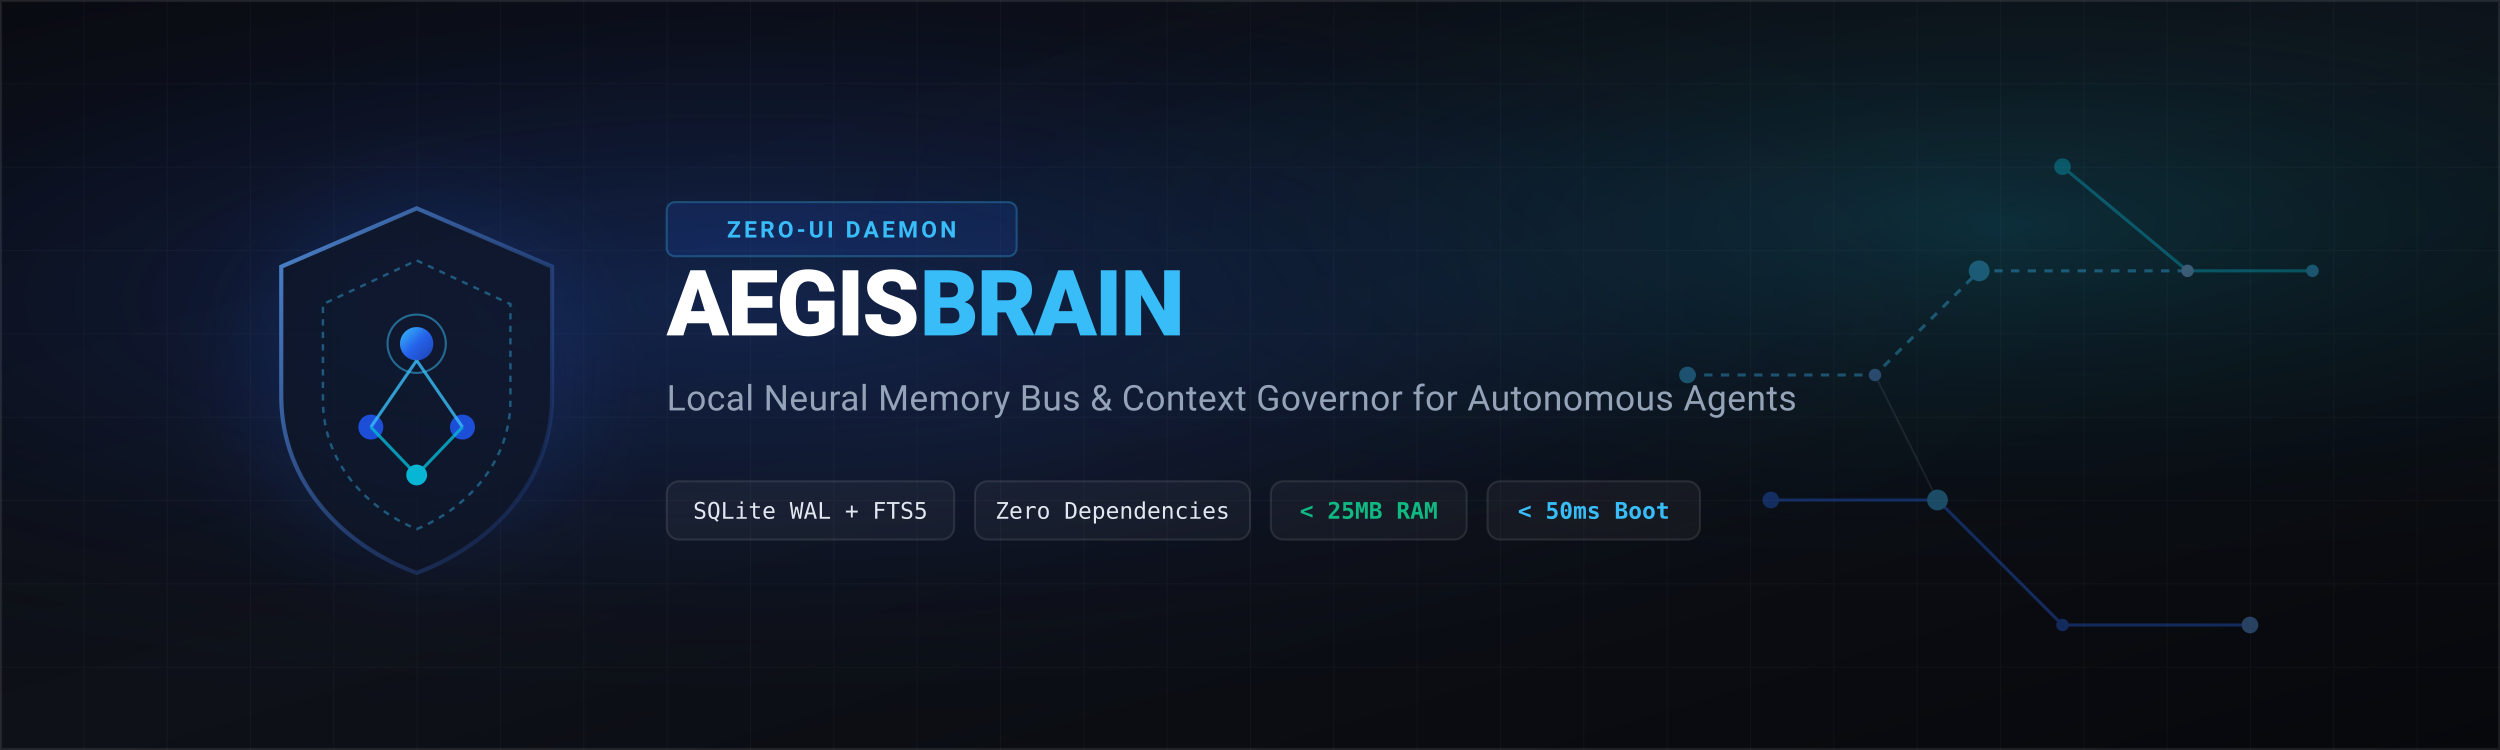
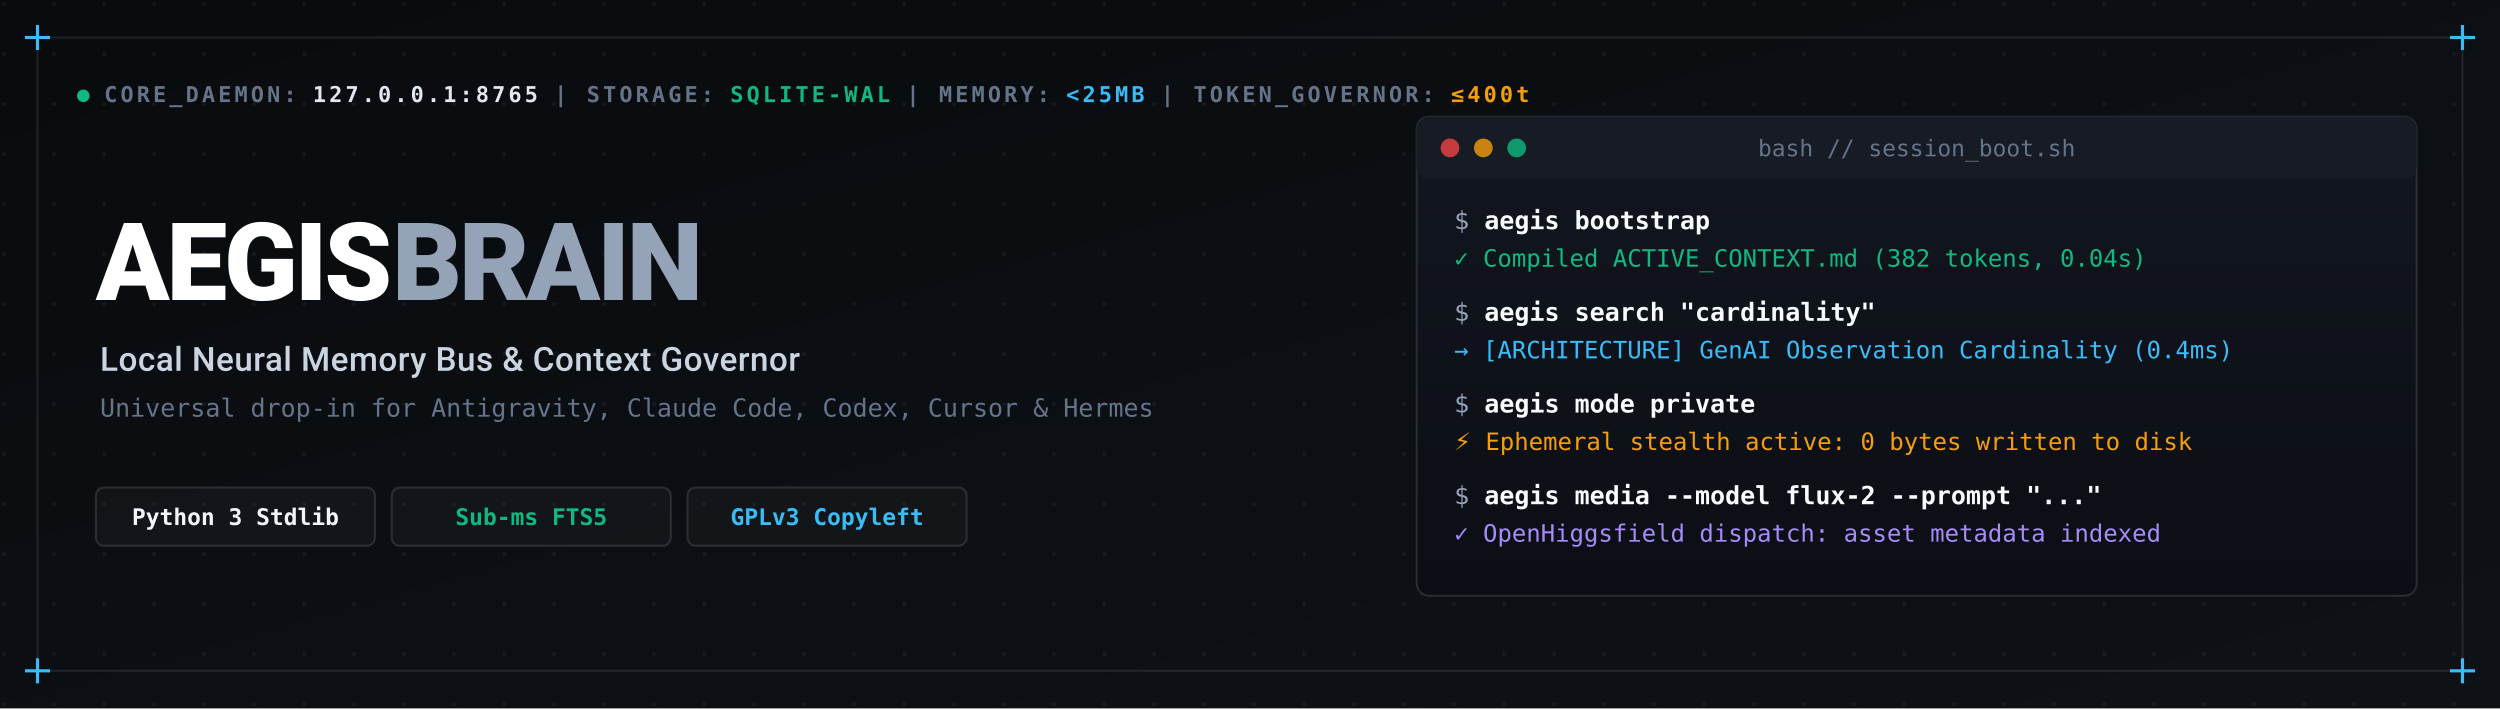
- <svg xmlns="http://www.w3.org/2000/svg" viewBox="0 0 1200 360" width="100%" height="100%">
+ <svg xmlns="http://www.w3.org/2000/svg" viewBox="0 0 1200 340" width="100%" height="100%">
  <defs>
-     <linearGradient id="bgGrad" x1="0%" y1="0%" x2="100%" y2="100%">
-       <stop offset="0%" stop-color="#090A0F" />
-       <stop offset="50%" stop-color="#0E1118" />
-       <stop offset="100%" stop-color="#07080C" />
+     <linearGradient id="bgPlate" x1="0%" y1="0%" x2="100%" y2="100%">
+       <stop offset="0%" stop-color="#090B0E" />
+       <stop offset="100%" stop-color="#0E1217" />
    </linearGradient>
-     <radialGradient id="glowCobalt" cx="30%" cy="40%" r="60%">
-       <stop offset="0%" stop-color="#2563EB" stop-opacity="0.25" />
-       <stop offset="60%" stop-color="#1D4ED8" stop-opacity="0.05" />
-       <stop offset="100%" stop-color="#000000" stop-opacity="0" />
-     </radialGradient>
-     <radialGradient id="glowCyan" cx="80%" cy="30%" r="50%">
-       <stop offset="0%" stop-color="#06B6D4" stop-opacity="0.18" />
-       <stop offset="100%" stop-color="#000000" stop-opacity="0" />
-     </radialGradient>
-     <linearGradient id="accentGrad" x1="0%" y1="0%" x2="100%" y2="100%">
-       <stop offset="0%" stop-color="#38BDF8" />
-       <stop offset="50%" stop-color="#2563EB" />
-       <stop offset="100%" stop-color="#1E40AF" />
+     <linearGradient id="terminalBg" x1="0%" y1="0%" x2="0%" y2="100%">
+       <stop offset="0%" stop-color="#12161F" />
+       <stop offset="100%" stop-color="#0B0E14" />
    </linearGradient>
-     <linearGradient id="shieldBorder" x1="0%" y1="0%" x2="100%" y2="100%">
-       <stop offset="0%" stop-color="#60A5FA" stop-opacity="0.8" />
-       <stop offset="100%" stop-color="#1E3A8A" stop-opacity="0.2" />
-     </linearGradient>
-     <pattern id="grid" width="40" height="40" patternUnits="userSpaceOnUse">
-       <path d="M 40 0 L 0 0 0 40" fill="none" stroke="rgba(255, 255, 255, 0.03)" stroke-width="1" />
+     <pattern id="dotGrid" width="24" height="24" patternUnits="userSpaceOnUse">
+       <circle cx="2" cy="2" r="1" fill="rgba(255, 255, 255, 0.05)" />
    </pattern>
  </defs>
-   <rect width="1200" height="360" fill="url(#bgGrad)" />
-   <rect width="1200" height="360" fill="url(#grid)" />
-   <rect width="1200" height="360" fill="url(#glowCobalt)" />
-   <rect width="1200" height="360" fill="url(#glowCyan)" />
-   <rect x="0.5" y="0.5" width="1199" height="359" fill="none" stroke="rgba(255, 255, 255, 0.08)" stroke-width="1" rx="0" />
-   <g opacity="0.35" transform="translate(760, 40)">
-     <path d="M 50 140 L 140 140 L 190 90 L 290 90" fill="none" stroke="#38BDF8" stroke-width="1.5" stroke-dasharray="4,4" />
-     <path d="M 90 200 L 170 200 L 230 260 L 320 260" fill="none" stroke="#2563EB" stroke-width="1.5" />
-     <path d="M 140 140 L 170 200" fill="none" stroke="rgba(255, 255, 255, 0.2)" stroke-width="1" />
-     <path d="M 230 40 L 290 90 L 350 90" fill="none" stroke="#06B6D4" stroke-width="1.5" />
-     <circle cx="50" cy="140" r="4" fill="#38BDF8" />
-     <circle cx="140" cy="140" r="3" fill="#60A5FA" />
-     <circle cx="190" cy="90" r="5" fill="#38BDF8" />
-     <circle cx="290" cy="90" r="3" fill="#93C5FD" />
-     <circle cx="90" cy="200" r="4" fill="#2563EB" />
-     <circle cx="170" cy="200" r="5" fill="#38BDF8" />
-     <circle cx="230" cy="260" r="3" fill="#2563EB" />
-     <circle cx="320" cy="260" r="4" fill="#60A5FA" />
-     <circle cx="230" cy="40" r="4" fill="#06B6D4" />
-     <circle cx="350" cy="90" r="3" fill="#38BDF8" />
+   <rect width="1200" height="340" fill="url(#bgPlate)" />
+   <rect width="1200" height="340" fill="url(#dotGrid)" />
+   <rect x="18" y="18" width="1164" height="304" fill="none" stroke="rgba(255, 255, 255, 0.09)" stroke-width="1" />
+   <path d="M 12 18 L 24 18 M 18 12 L 18 24" stroke="#38BDF8" stroke-width="1.5" />
+   <path d="M 1176 18 L 1188 18 M 1182 12 L 1182 24" stroke="#38BDF8" stroke-width="1.5" />
+   <path d="M 12 322 L 24 322 M 18 316 L 18 328" stroke="#38BDF8" stroke-width="1.5" />
+   <path d="M 1176 322 L 1188 322 M 1182 316 L 1182 328" stroke="#38BDF8" stroke-width="1.5" />
+   <g transform="translate(36, 42)">
+     <circle cx="4" cy="4" r="3" fill="#10B981" />
+     <text x="14" y="7" fill="#64748B" font-family="ui-monospace, SFMono-Regular, Menlo, monospace" font-size="10.5" font-weight="600" letter-spacing="1.5">
+       CORE_DAEMON: <tspan fill="#E2E8F0">127.0.0.1:8765</tspan> | STORAGE: <tspan fill="#10B981">SQLITE-WAL</tspan> | MEMORY: <tspan fill="#38BDF8">&lt;25MB</tspan> | TOKEN_GOVERNOR: <tspan fill="#F59E0B">≤400t</tspan>
+     </text>
  </g>
-   <g transform="translate(100, 80)">
-     <circle cx="100" cy="100" r="85" fill="#2563EB" opacity="0.12" filter="blur(20px)" />
-     <path d="M 100 20 L 165 48 L 165 110 C 165 152 135 182 100 195 C 65 182 35 152 35 110 L 35 48 Z" fill="rgba(14, 21, 37, 0.75)" stroke="url(#shieldBorder)" stroke-width="2" />
-     <path d="M 100 45 L 145 66 L 145 112 C 145 142 124 164 100 174 C 76 164 55 142 55 112 L 55 66 Z" fill="none" stroke="rgba(56, 189, 248, 0.4)" stroke-width="1.2" stroke-dasharray="3,3" />
-     <circle cx="100" cy="85" r="8" fill="url(#accentGrad)" />
-     <circle cx="100" cy="85" r="14" fill="none" stroke="#38BDF8" stroke-width="1" opacity="0.5" />
-     <circle cx="78" cy="125" r="6" fill="#1D4ED8" />
-     <circle cx="122" cy="125" r="6" fill="#1D4ED8" />
-     <circle cx="100" cy="148" r="5" fill="#06B6D4" />
-     <line x1="100" y1="93" x2="78" y2="125" stroke="#38BDF8" stroke-width="1.5" opacity="0.8" />
-     <line x1="100" y1="93" x2="122" y2="125" stroke="#38BDF8" stroke-width="1.5" opacity="0.8" />
-     <line x1="78" y1="125" x2="100" y2="148" stroke="#06B6D4" stroke-width="1.5" opacity="0.8" />
-     <line x1="122" y1="125" x2="100" y2="148" stroke="#06B6D4" stroke-width="1.5" opacity="0.8" />
+   <g transform="translate(46, 100)">
+     <text x="0" y="44" fill="#FFFFFF" font-family="-apple-system, BlinkMacSystemFont, 'Segoe UI', Roboto, 'Helvetica Neue', Arial, sans-serif" font-size="52" font-weight="900" letter-spacing="-1.5">
+       AEGIS<tspan fill="#94A3B8">BRAIN</tspan>
+     </text>
+     <text x="2" y="78" fill="#CBD5E1" font-family="-apple-system, BlinkMacSystemFont, 'Segoe UI', Roboto, sans-serif" font-size="16" font-weight="500" letter-spacing="0.2">
+       Local Neural Memory Bus &amp; Context Governor
+     </text>
+     <text x="2" y="100" fill="#64748B" font-family="ui-monospace, SFMono-Regular, Menlo, monospace" font-size="12" font-weight="400">
+       Universal drop-in for Antigravity, Claude Code, Codex, Cursor &amp; Hermes
+     </text>
+     <g transform="translate(0, 134)">
+       <rect x="0" y="0" width="134" height="28" rx="4" fill="rgba(255,255,255,0.03)" stroke="rgba(255,255,255,0.12)" stroke-width="1" />
+       <text x="67" y="18" fill="#F1F5F9" font-family="ui-monospace, SFMono-Regular, Menlo, monospace" font-size="11" font-weight="600" text-anchor="middle">Python 3 Stdlib</text>
+       <rect x="142" y="0" width="134" height="28" rx="4" fill="rgba(255,255,255,0.03)" stroke="rgba(255,255,255,0.12)" stroke-width="1" />
+       <text x="209" y="18" fill="#10B981" font-family="ui-monospace, SFMono-Regular, Menlo, monospace" font-size="11" font-weight="600" text-anchor="middle">Sub-ms FTS5</text>
+       <rect x="284" y="0" width="134" height="28" rx="4" fill="rgba(255,255,255,0.03)" stroke="rgba(255,255,255,0.12)" stroke-width="1" />
+       <text x="351" y="18" fill="#38BDF8" font-family="ui-monospace, SFMono-Regular, Menlo, monospace" font-size="11" font-weight="600" text-anchor="middle">GPLv3 Copyleft</text>
+     </g>
  </g>
-   <g transform="translate(320, 115)">
-     <g transform="translate(0, 0)">
-       <rect x="0" y="-18" width="168" height="26" rx="4" fill="rgba(37, 99, 235, 0.15)" stroke="rgba(56, 189, 248, 0.3)" stroke-width="1" />
-       <text x="84" y="-1" fill="#38BDF8" font-family="-apple-system, BlinkMacSystemFont, 'Segoe UI', Roboto, 'Helvetica Neue', Arial, sans-serif" font-size="11" font-weight="700" letter-spacing="1.5" text-anchor="middle">ZERO-UI DAEMON</text>
-     </g>
-     <text x="0" y="46" fill="#FFFFFF" font-family="-apple-system, BlinkMacSystemFont, 'Segoe UI', Roboto, 'Helvetica Neue', Arial, sans-serif" font-size="44" font-weight="800" letter-spacing="-1">
-       AEGIS<tspan fill="#38BDF8">BRAIN</tspan>
-     </text>
-     <text x="0" y="82" fill="#94A3B8" font-family="-apple-system, BlinkMacSystemFont, 'Segoe UI', Roboto, 'Helvetica Neue', Arial, sans-serif" font-size="17" font-weight="400" letter-spacing="0.2">
-       Local Neural Memory Bus &amp; Context Governor for Autonomous Agents
-     </text>
-     <g transform="translate(0, 116)">
-       <g transform="translate(0, 0)">
-         <rect x="0" y="0" width="138" height="28" rx="6" fill="rgba(255, 255, 255, 0.04)" stroke="rgba(255, 255, 255, 0.1)" stroke-width="1" />
-         <text x="69" y="18" fill="#E2E8F0" font-family="ui-monospace, SFMono-Regular, Menlo, Monaco, Consolas, monospace" font-size="11" font-weight="500" text-anchor="middle">SQLite WAL + FTS5</text>
-       </g>
-       <g transform="translate(148, 0)">
-         <rect x="0" y="0" width="132" height="28" rx="6" fill="rgba(255, 255, 255, 0.04)" stroke="rgba(255, 255, 255, 0.1)" stroke-width="1" />
-         <text x="66" y="18" fill="#E2E8F0" font-family="ui-monospace, SFMono-Regular, Menlo, Monaco, Consolas, monospace" font-size="11" font-weight="500" text-anchor="middle">Zero Dependencies</text>
-       </g>
-       <g transform="translate(290, 0)">
-         <rect x="0" y="0" width="94" height="28" rx="6" fill="rgba(255, 255, 255, 0.04)" stroke="rgba(255, 255, 255, 0.1)" stroke-width="1" />
-         <text x="47" y="18" fill="#10B981" font-family="ui-monospace, SFMono-Regular, Menlo, Monaco, Consolas, monospace" font-size="11" font-weight="600" text-anchor="middle">&lt; 25MB RAM</text>
-       </g>
-       <g transform="translate(394, 0)">
-         <rect x="0" y="0" width="102" height="28" rx="6" fill="rgba(255, 255, 255, 0.04)" stroke="rgba(255, 255, 255, 0.1)" stroke-width="1" />
-         <text x="51" y="18" fill="#38BDF8" font-family="ui-monospace, SFMono-Regular, Menlo, Monaco, Consolas, monospace" font-size="11" font-weight="600" text-anchor="middle">&lt; 50ms Boot</text>
-       </g>
+   <g transform="translate(680, 56)">
+     <rect x="0" y="0" width="480" height="230" rx="6" fill="url(#terminalBg)" stroke="rgba(255, 255, 255, 0.12)" stroke-width="1" />
+     <rect x="0" y="0" width="480" height="30" rx="6" fill="#161B24" />
+     <circle cx="16" cy="15" r="4.5" fill="#EF4444" opacity="0.8" />
+     <circle cx="32" cy="15" r="4.5" fill="#F59E0B" opacity="0.8" />
+     <circle cx="48" cy="15" r="4.5" fill="#10B981" opacity="0.8" />
+     <text x="240" y="19" fill="#64748B" font-family="ui-monospace, SFMono-Regular, Menlo, monospace" font-size="11" font-weight="500" text-anchor="middle">bash // session_boot.sh</text>
+     <g transform="translate(18, 54)">
+       <text x="0" y="0" fill="#94A3B8" font-family="ui-monospace, SFMono-Regular, Menlo, monospace" font-size="12">$ <tspan fill="#F8FAFC" font-weight="600">aegis bootstrap</tspan>
+       </text>
+       <text x="0" y="18" fill="#10B981" font-family="ui-monospace, SFMono-Regular, Menlo, monospace" font-size="11.5">✓ Compiled ACTIVE_CONTEXT.md (382 tokens, 0.04s)</text>
+       <text x="0" y="44" fill="#94A3B8" font-family="ui-monospace, SFMono-Regular, Menlo, monospace" font-size="12">$ <tspan fill="#F8FAFC" font-weight="600">aegis search "cardinality"</tspan>
+       </text>
+       <text x="0" y="62" fill="#38BDF8" font-family="ui-monospace, SFMono-Regular, Menlo, monospace" font-size="11.5">→ [ARCHITECTURE] GenAI Observation Cardinality (0.4ms)</text>
+       <text x="0" y="88" fill="#94A3B8" font-family="ui-monospace, SFMono-Regular, Menlo, monospace" font-size="12">$ <tspan fill="#F8FAFC" font-weight="600">aegis mode private</tspan>
+       </text>
+       <text x="0" y="106" fill="#F59E0B" font-family="ui-monospace, SFMono-Regular, Menlo, monospace" font-size="11.5">⚡ Ephemeral stealth active: 0 bytes written to disk</text>
+       <text x="0" y="132" fill="#94A3B8" font-family="ui-monospace, SFMono-Regular, Menlo, monospace" font-size="12">$ <tspan fill="#F8FAFC" font-weight="600">aegis media --model flux-2 --prompt "..."</tspan>
+       </text>
+       <text x="0" y="150" fill="#A78BFA" font-family="ui-monospace, SFMono-Regular, Menlo, monospace" font-size="11.5">✓ OpenHiggsfield dispatch: asset metadata indexed</text>
    </g>
  </g>
</svg>
